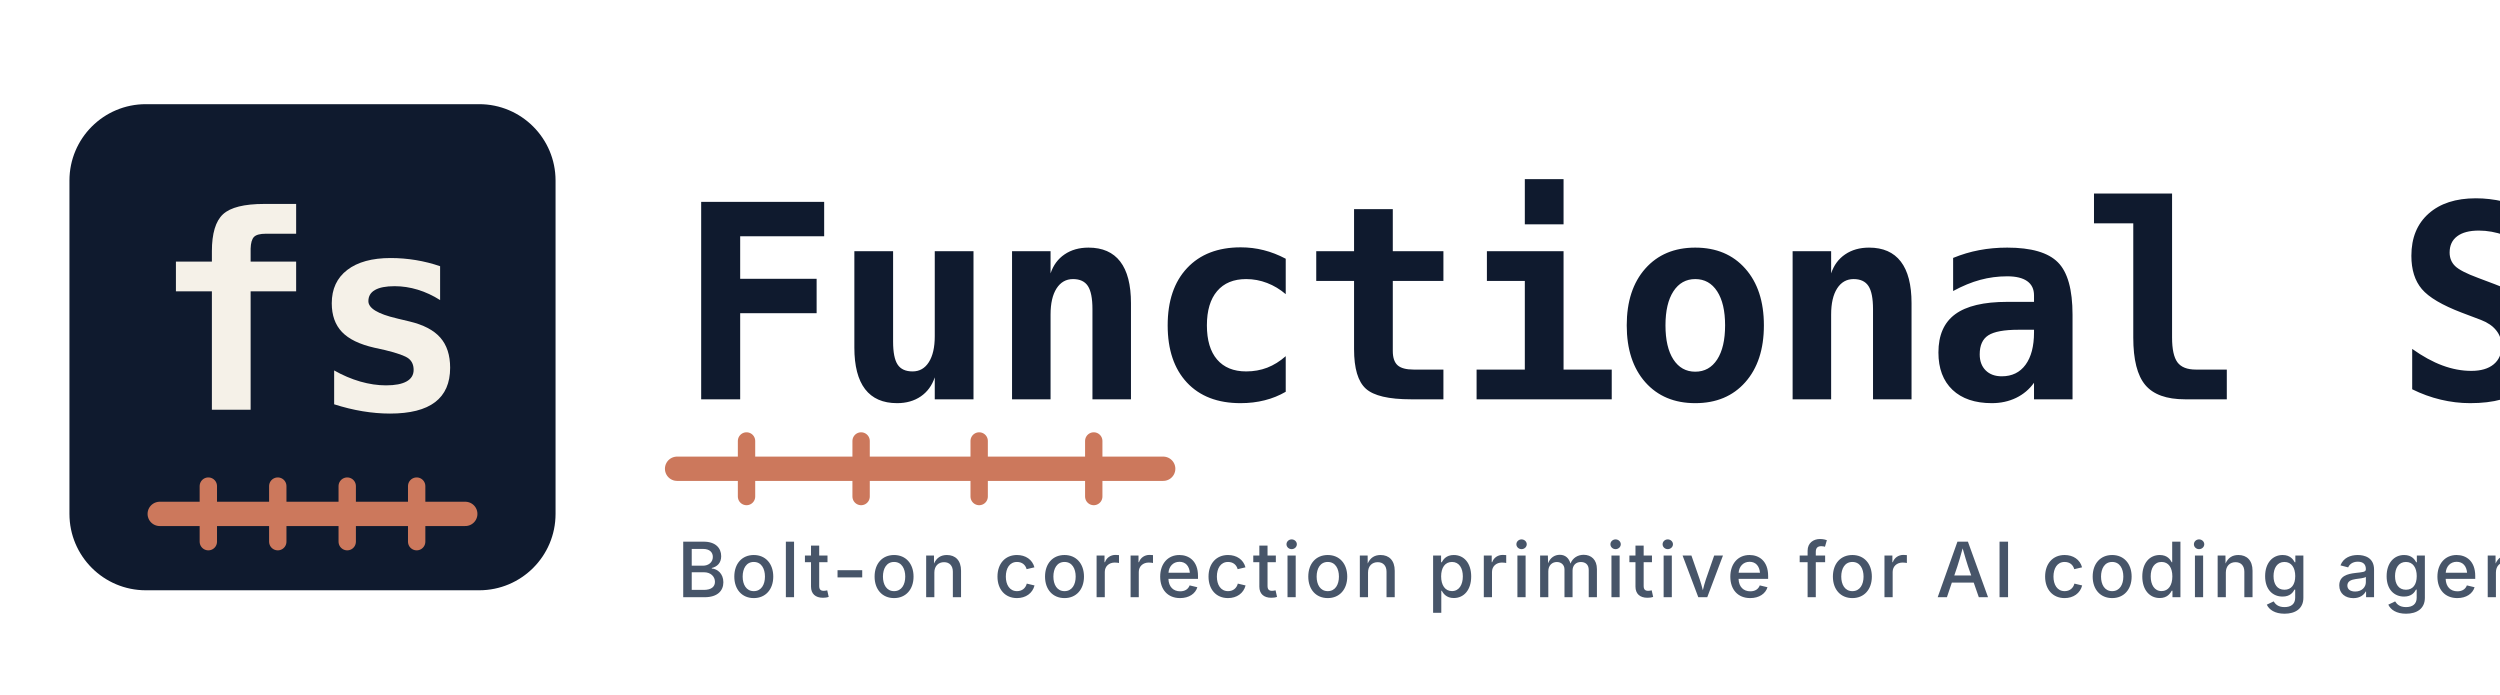
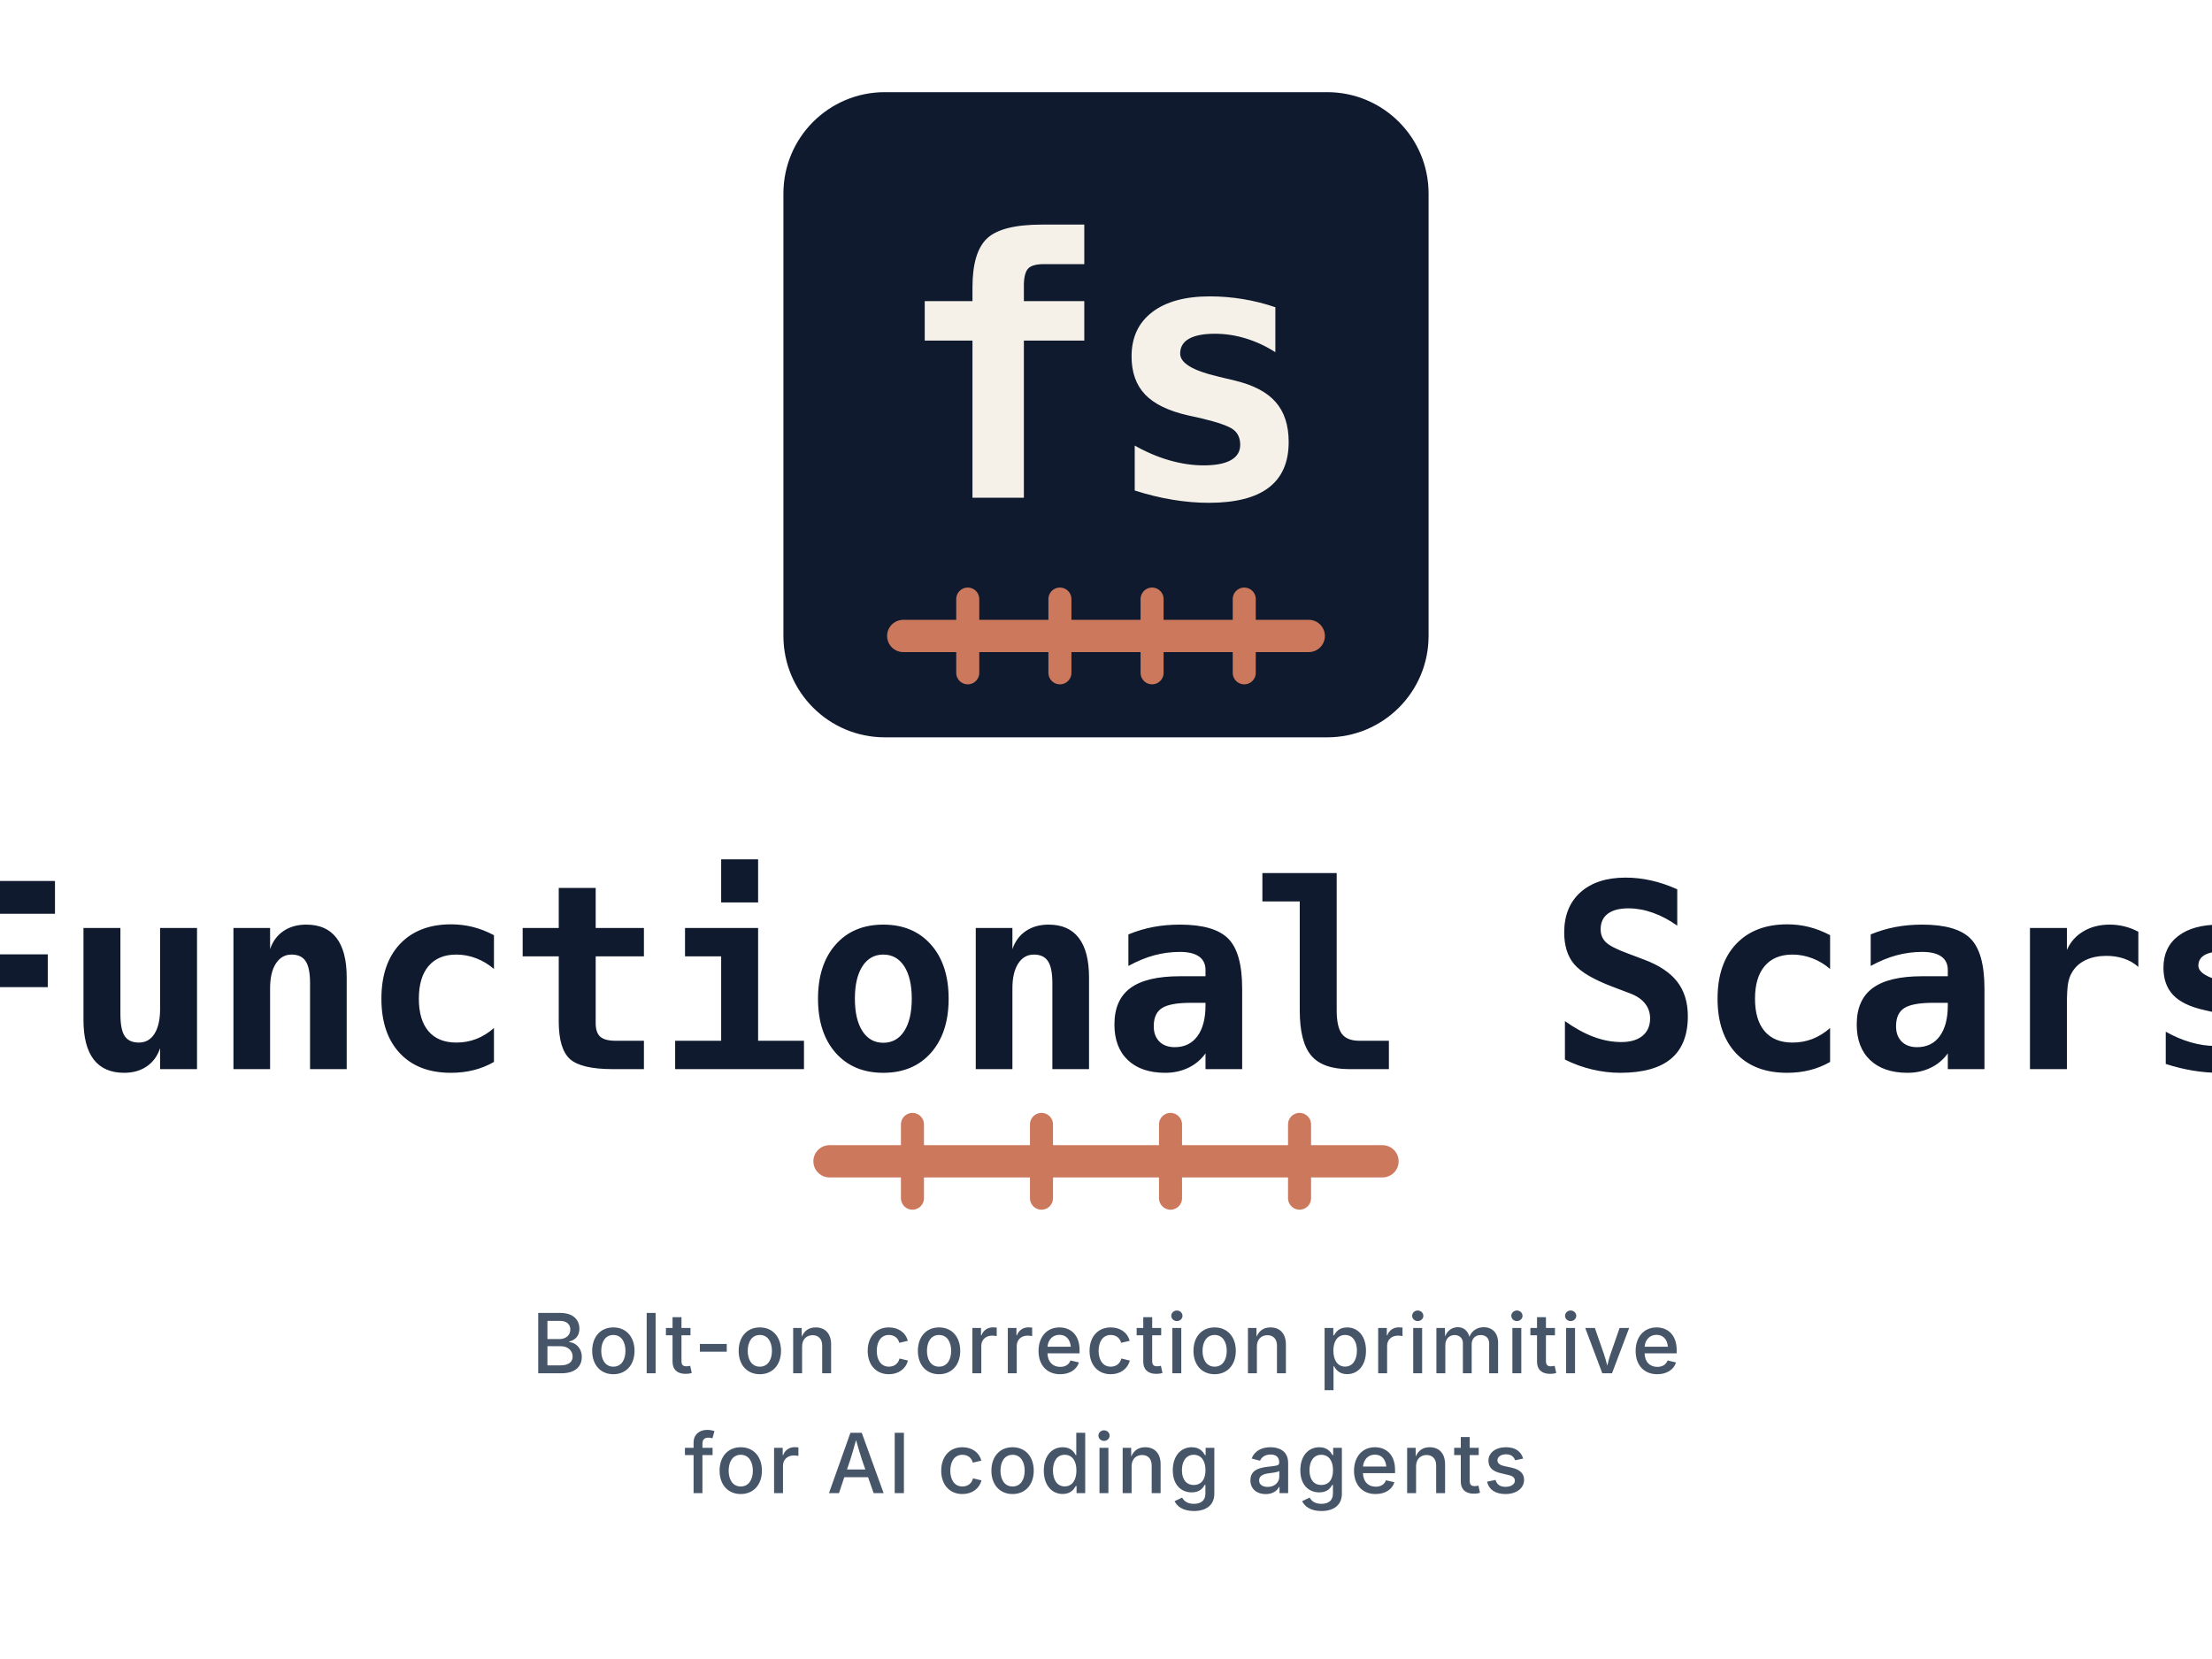
- <svg xmlns="http://www.w3.org/2000/svg" viewBox="0 0 720 200" width="720" height="200" role="img" aria-label="Functional Scars">
+ <svg xmlns="http://www.w3.org/2000/svg" viewBox="0 0 480 360" role="img" aria-label="Functional Scars" preserveAspectRatio="xMidYMid meet">
  <defs>
    <style>
      .glyph-bg { fill: #0F1A2E; }
      .glyph-fg { fill: #F5F1E8; }
      .scar-line { stroke: #CC785C; stroke-width: 7; stroke-linecap: round; }
      .stitch { stroke: #CC785C; stroke-width: 5; stroke-linecap: round; }
-       .wordmark { fill: #0F1A2E; font-family: "JetBrains Mono", "Fira Code", "Menlo", "Consolas", monospace; font-weight: 800; font-size: 78px; letter-spacing: -2px; }
-       .tagline { fill: #475569; font-family: "Inter", "Segoe UI", "Helvetica Neue", Arial, sans-serif; font-weight: 500; font-size: 22px; letter-spacing: 1px; }
+       .wordmark { fill: #0F1A2E; font-family: "JetBrains Mono", "Fira Code", "Menlo", "Consolas", monospace; font-weight: 800; font-size: 56px; letter-spacing: -1.5px; }
+       .tagline { fill: #475569; font-family: "Inter", "Segoe UI", "Helvetica Neue", Arial, sans-serif; font-weight: 500; font-size: 18px; letter-spacing: 0.5px; }
    </style>
  </defs>
-   <rect class="glyph-bg" x="20" y="30" width="140" height="140" rx="22" ry="22" />
-   <text class="glyph-fg" x="90" y="118" text-anchor="middle" font-family="&quot;JetBrains Mono&quot;,&quot;Fira Code&quot;,&quot;Menlo&quot;,&quot;Consolas&quot;,monospace" font-weight="800" font-size="78" letter-spacing="-2">fs</text>
-   <line class="scar-line" x1="46" y1="148" x2="134" y2="148" />
-   <line class="stitch" x1="60" y1="140" x2="60" y2="156" />
-   <line class="stitch" x1="80" y1="140" x2="80" y2="156" />
-   <line class="stitch" x1="100" y1="140" x2="100" y2="156" />
-   <line class="stitch" x1="120" y1="140" x2="120" y2="156" />
-   <text class="wordmark" x="195" y="115">Functional Scars</text>
-   <line class="scar-line" x1="195" y1="135" x2="335" y2="135" />
-   <line class="stitch" x1="215" y1="127" x2="215" y2="143" />
-   <line class="stitch" x1="248" y1="127" x2="248" y2="143" />
-   <line class="stitch" x1="282" y1="127" x2="282" y2="143" />
-   <line class="stitch" x1="315" y1="127" x2="315" y2="143" />
-   <text class="tagline" x="195" y="172">Bolt-on correction primitive for AI coding agents</text>
+   <rect class="glyph-bg" x="170" y="20" width="140" height="140" rx="22" ry="22" />
+   <text class="glyph-fg" x="240" y="108" text-anchor="middle" font-family="&quot;JetBrains Mono&quot;,&quot;Fira Code&quot;,&quot;Menlo&quot;,&quot;Consolas&quot;,monospace" font-weight="800" font-size="78" letter-spacing="-2">fs</text>
+   <line class="scar-line" x1="196" y1="138" x2="284" y2="138" />
+   <line class="stitch" x1="210" y1="130" x2="210" y2="146" />
+   <line class="stitch" x1="230" y1="130" x2="230" y2="146" />
+   <line class="stitch" x1="250" y1="130" x2="250" y2="146" />
+   <line class="stitch" x1="270" y1="130" x2="270" y2="146" />
+   <text class="wordmark" x="240" y="232" text-anchor="middle">Functional Scars</text>
+   <line class="scar-line" x1="180" y1="252" x2="300" y2="252" />
+   <line class="stitch" x1="198" y1="244" x2="198" y2="260" />
+   <line class="stitch" x1="226" y1="244" x2="226" y2="260" />
+   <line class="stitch" x1="254" y1="244" x2="254" y2="260" />
+   <line class="stitch" x1="282" y1="244" x2="282" y2="260" />
+   <text class="tagline" x="240" y="298" text-anchor="middle">Bolt-on correction primitive</text>
+   <text class="tagline" x="240" y="324" text-anchor="middle">for AI coding agents</text>
</svg>
